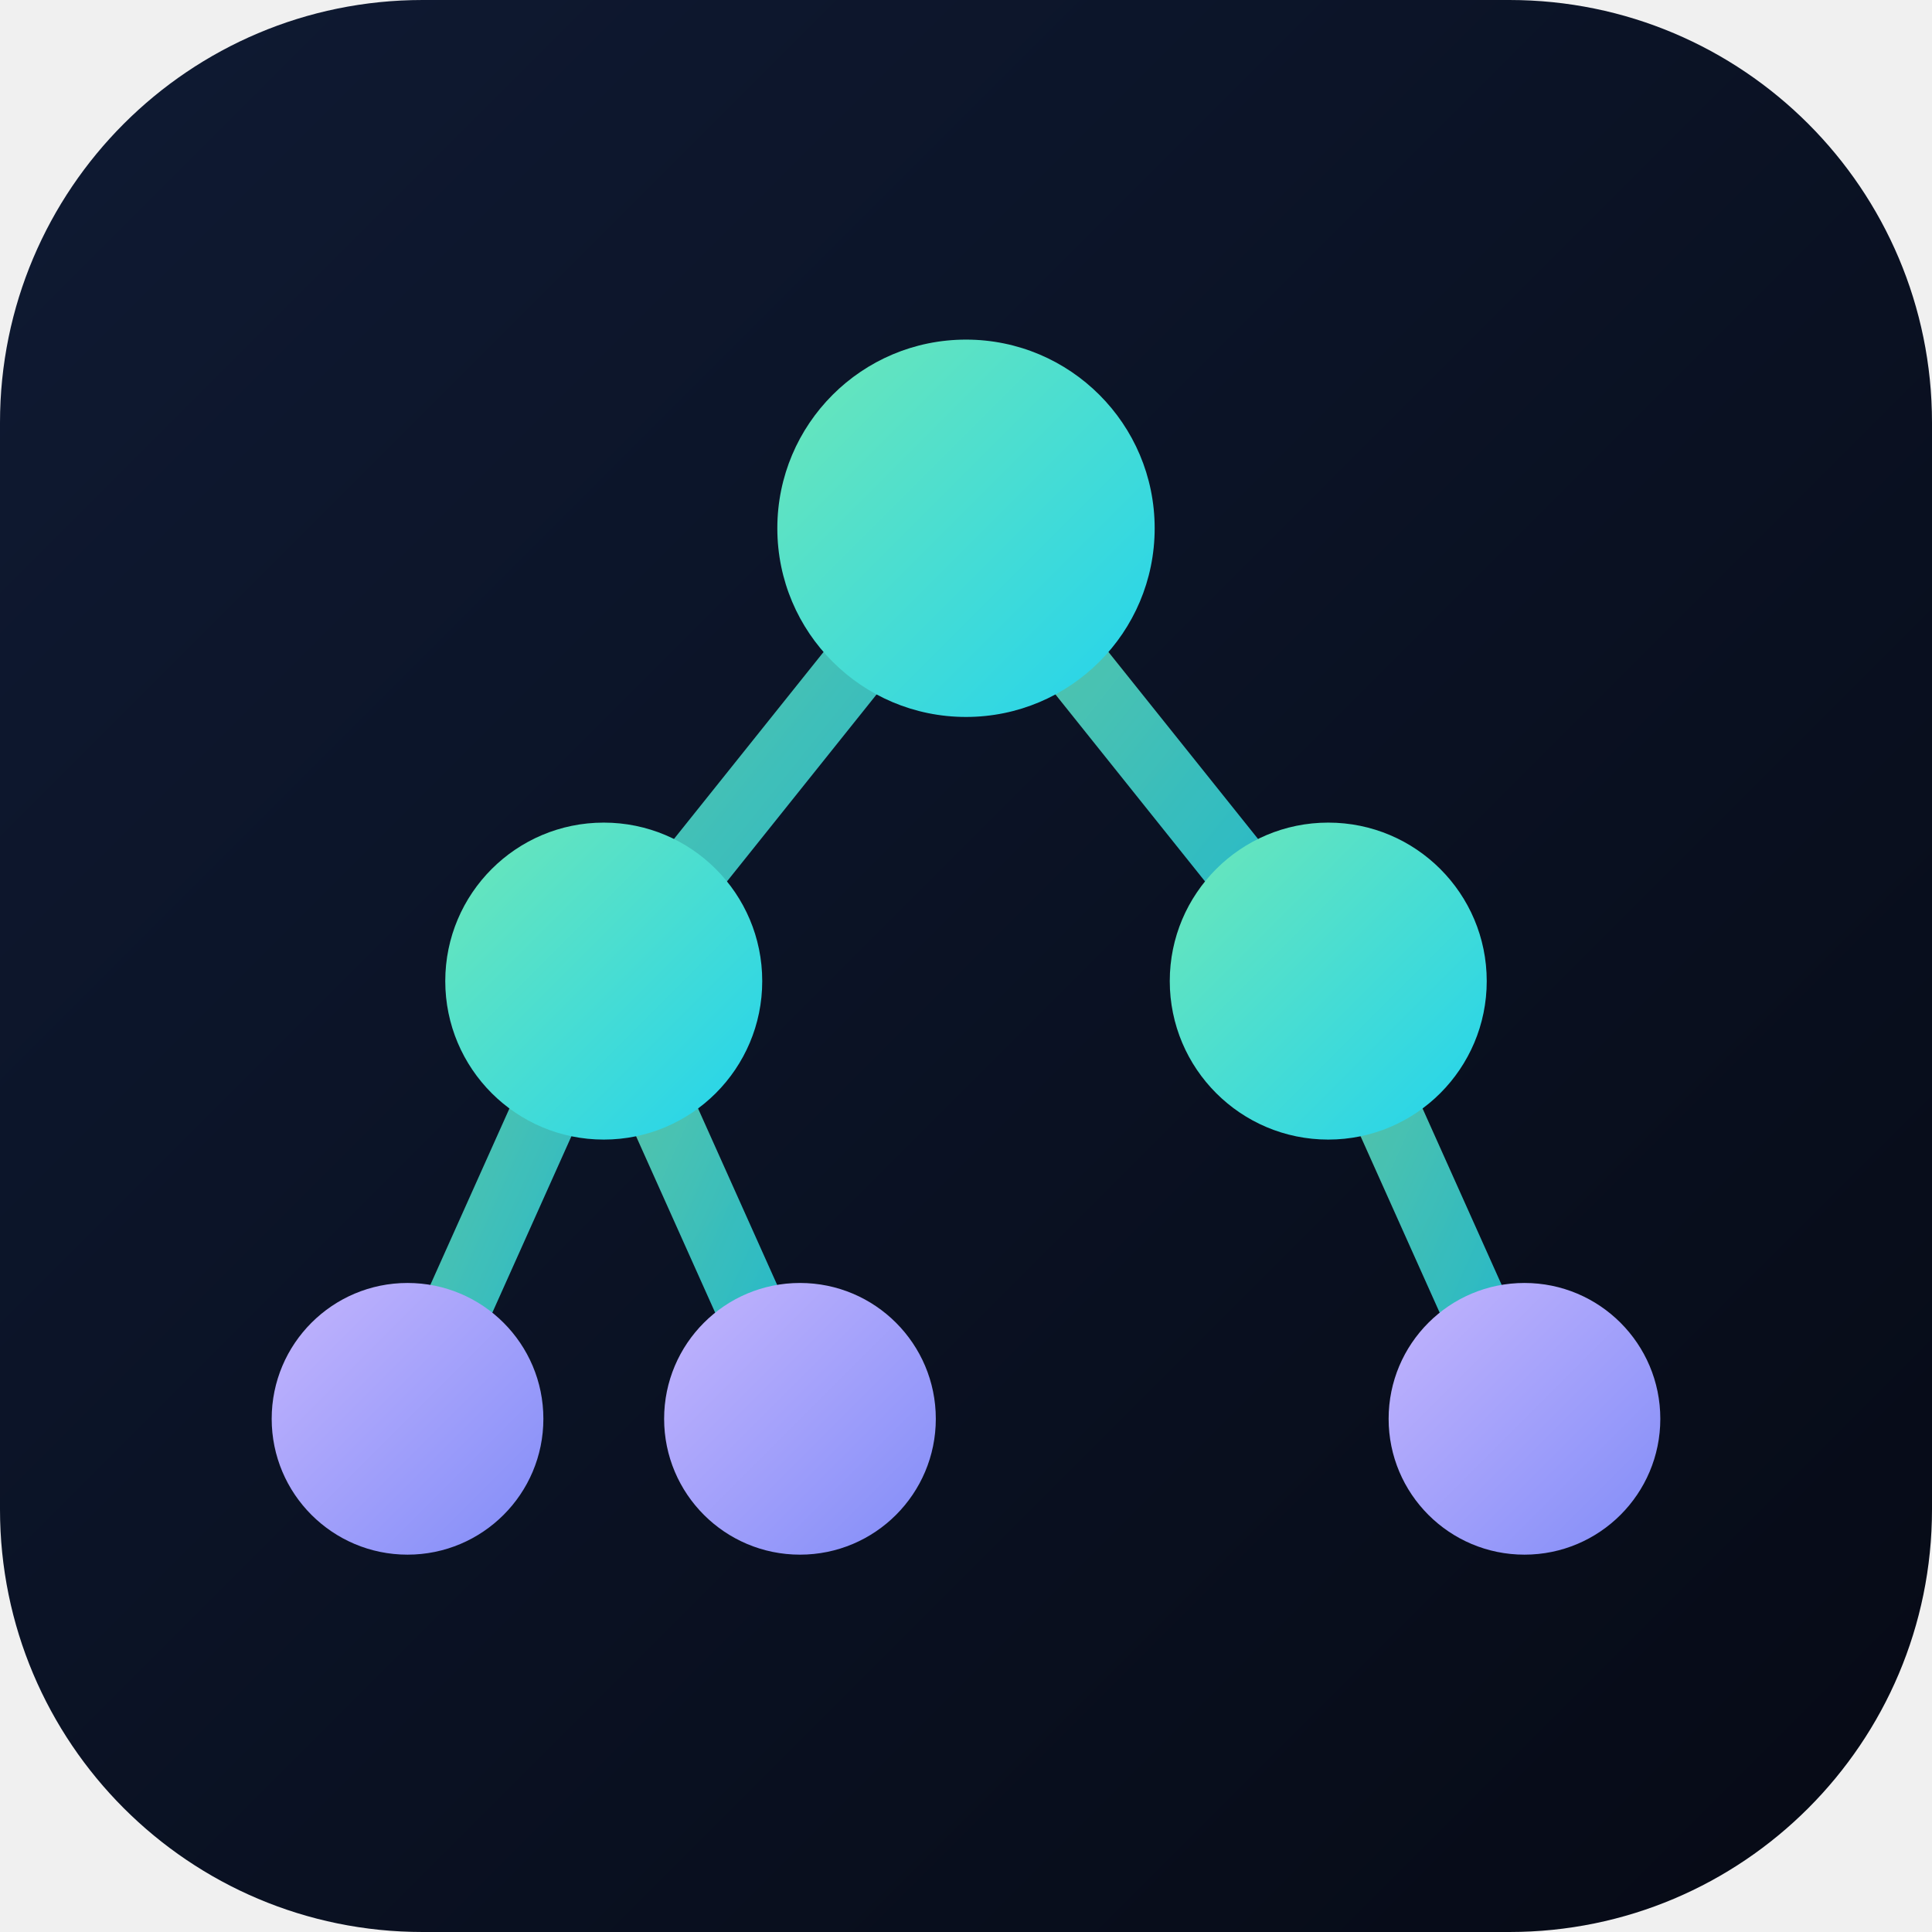
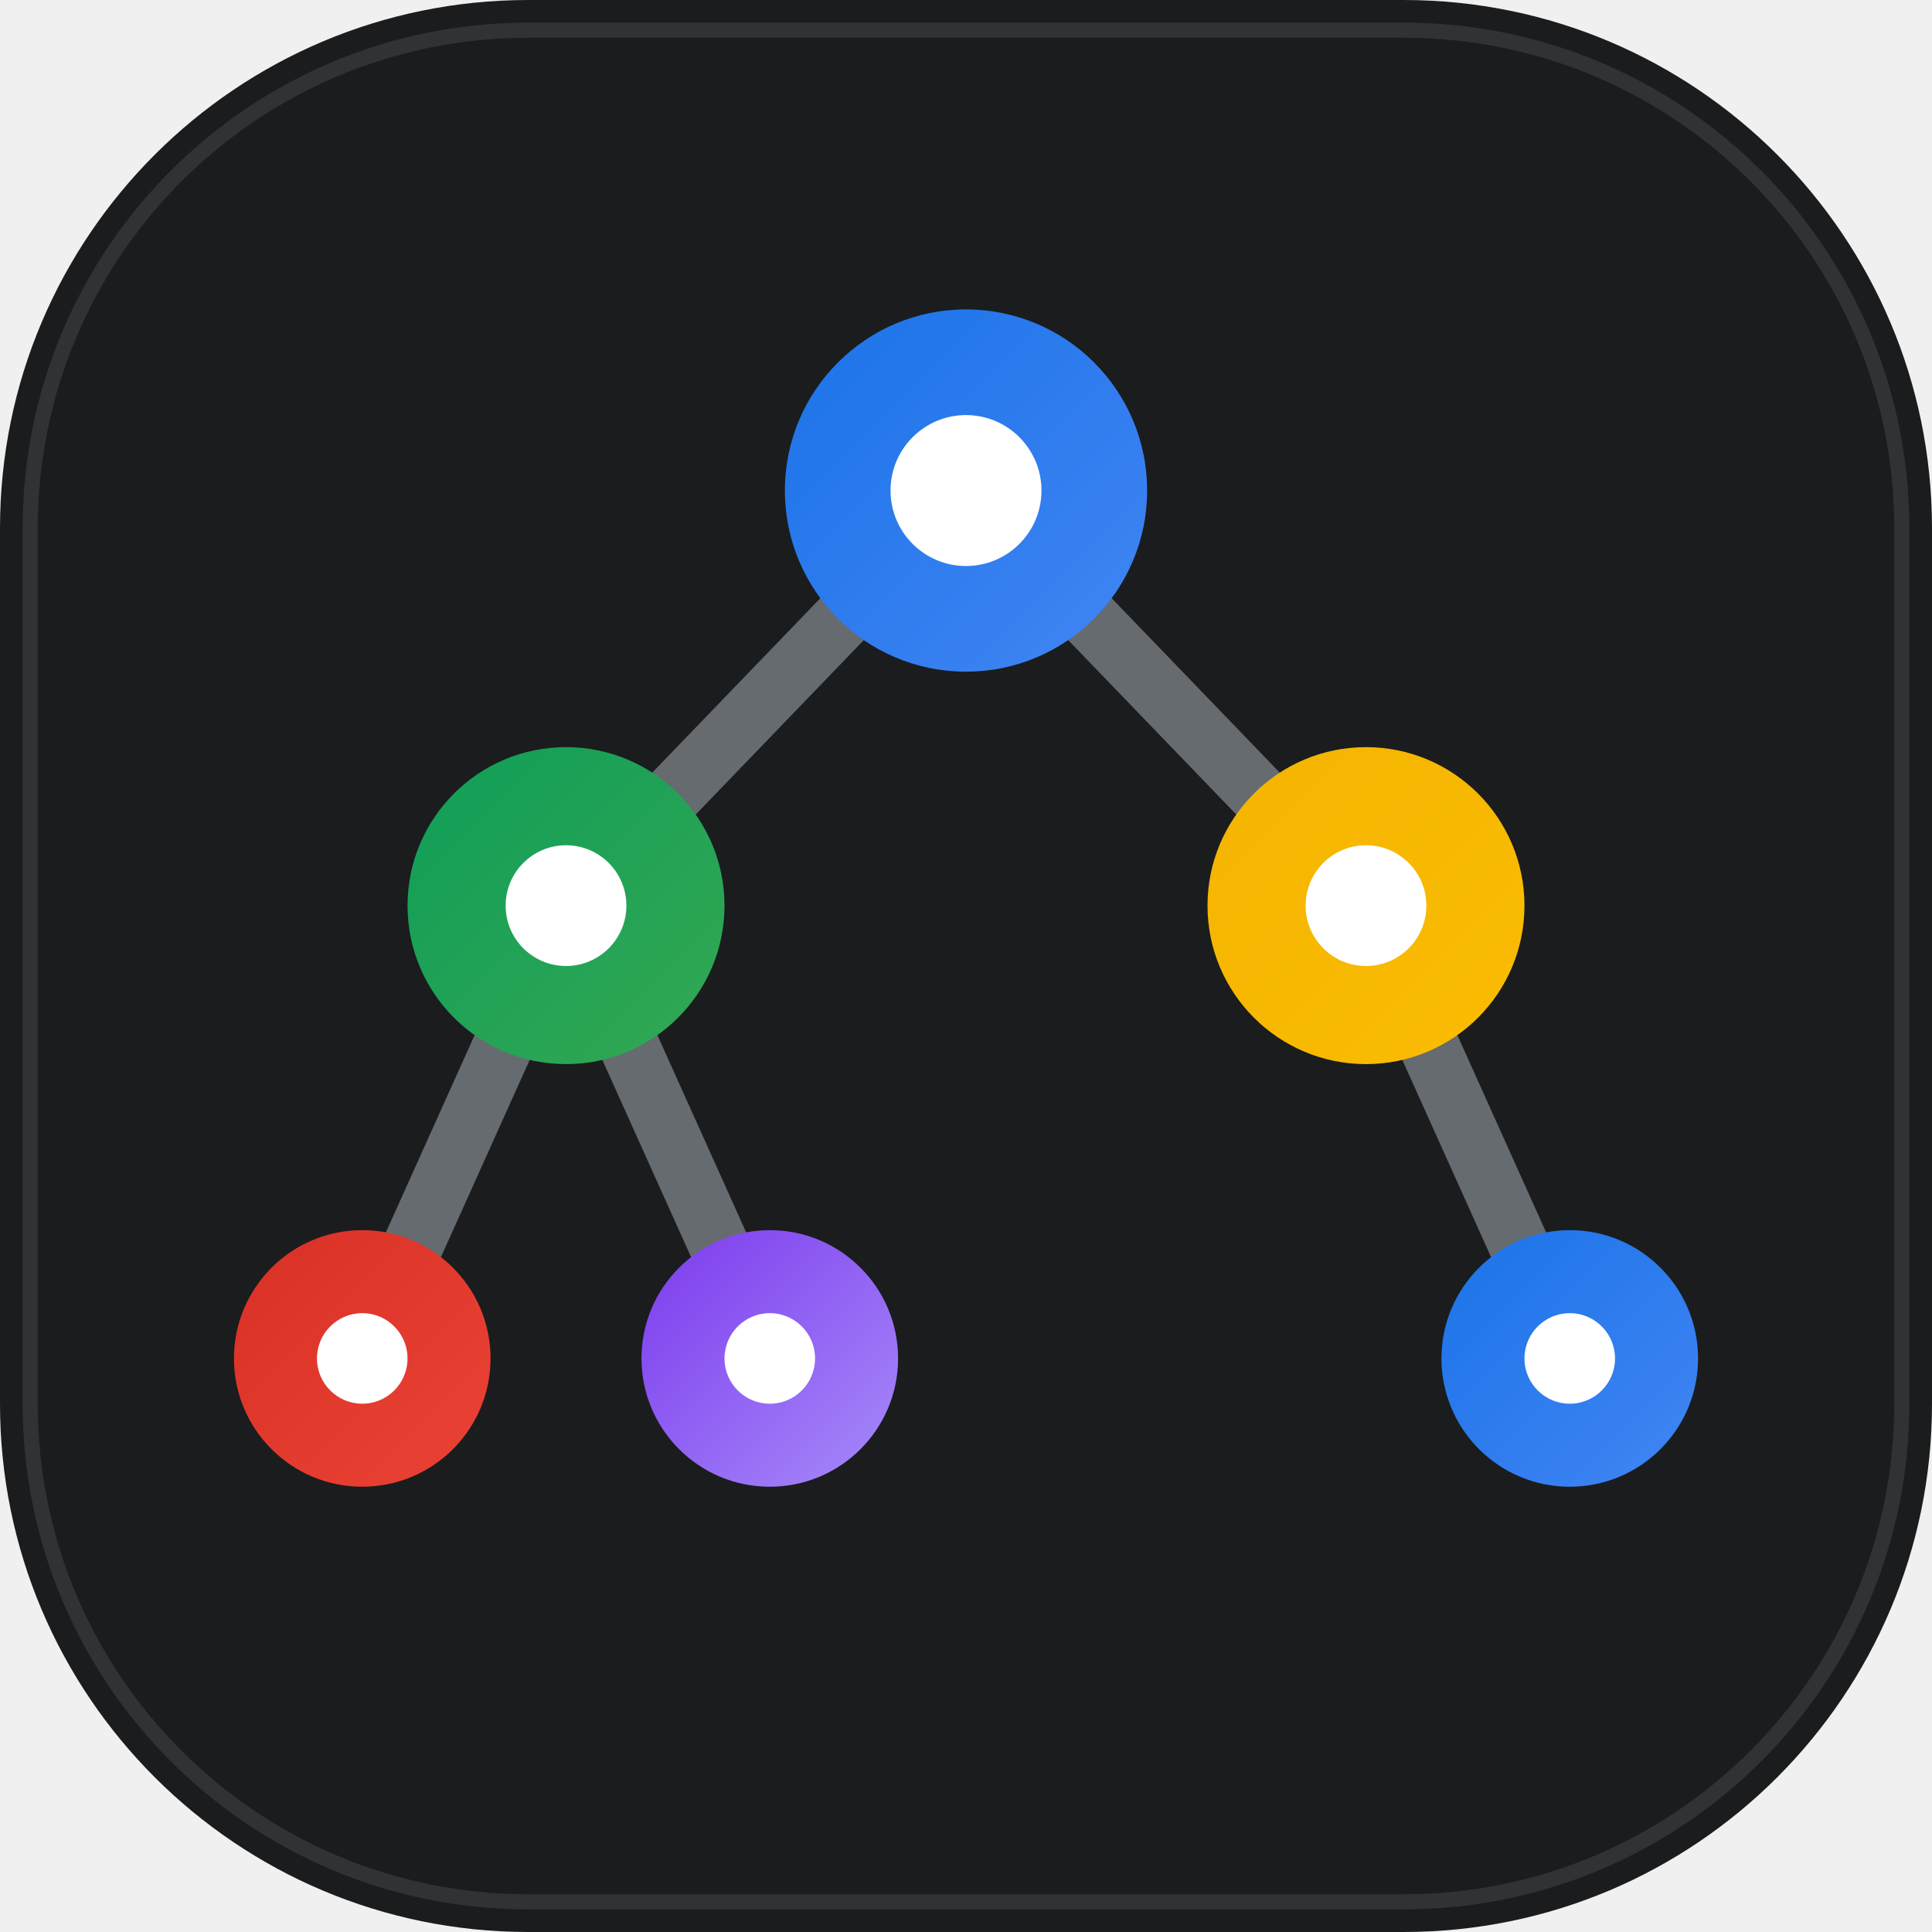
<svg xmlns="http://www.w3.org/2000/svg" viewBox="0 0 512 512">
  <defs>
-     <linearGradient id="bg" x1="0" y1="0" x2="1" y2="1">
-       <stop offset="0" stop-color="#0f1a33" />
-       <stop offset="1" stop-color="#060a15" />
+     <linearGradient id="gBlue" x1="0" y1="0" x2="1" y2="1">
+       <stop offset="0%" stop-color="#1A73E8" />
+       <stop offset="100%" stop-color="#4285F4" />
    </linearGradient>
-     <linearGradient id="g" x1="0" y1="0" x2="1" y2="1">
-       <stop offset="0" stop-color="#6ee7b7" />
-       <stop offset="1" stop-color="#22d3ee" />
+     <linearGradient id="gGreen" x1="0" y1="0" x2="1" y2="1">
+       <stop offset="0%" stop-color="#0F9D58" />
+       <stop offset="100%" stop-color="#34A853" />
    </linearGradient>
-     <linearGradient id="v" x1="0" y1="0" x2="1" y2="1">
-       <stop offset="0" stop-color="#c4b5fd" />
-       <stop offset="1" stop-color="#818cf8" />
+     <linearGradient id="gYellow" x1="0" y1="0" x2="1" y2="1">
+       <stop offset="0%" stop-color="#F4B400" />
+       <stop offset="100%" stop-color="#FBBC04" />
+     </linearGradient>
+     <linearGradient id="gRed" x1="0" y1="0" x2="1" y2="1">
+       <stop offset="0%" stop-color="#D93025" />
+       <stop offset="100%" stop-color="#EA4335" />
+     </linearGradient>
+     <linearGradient id="gPurple" x1="0" y1="0" x2="1" y2="1">
+       <stop offset="0%" stop-color="#7C3AED" />
+       <stop offset="100%" stop-color="#A78BFA" />
    </linearGradient>
  </defs>
-   <rect width="512" height="512" rx="112" fill="url(#bg)" />
-   <g stroke="url(#g)" stroke-width="18" stroke-linecap="round" fill="none" opacity="0.85">
-     <path d="M256 140 L160 260" />
-     <path d="M256 140 L352 260" />
-     <path d="M160 260 L108 376" />
-     <path d="M160 260 L212 376" />
-     <path d="M352 260 L404 376" />
+   <rect width="512" height="512" rx="140" fill="#1A1C1E" />
+   <rect width="496" height="496" x="8" y="8" rx="132" fill="none" stroke="rgba(255,255,255,0.1)" stroke-width="4" />
+   <g stroke="#9AA0A6" stroke-width="16" stroke-linecap="round" stroke-linejoin="round" opacity="0.6">
+     <path d="M256 130 L150 240" />
+     <path d="M256 130 L362 240" />
+     <path d="M150 240 L96 360" />
+     <path d="M150 240 L204 360" />
+     <path d="M362 240 L416 360" />
  </g>
-   <circle cx="256" cy="140" r="50" fill="url(#g)" />
-   <circle cx="160" cy="260" r="42" fill="url(#g)" />
-   <circle cx="352" cy="260" r="42" fill="url(#g)" />
-   <circle cx="108" cy="376" r="36" fill="url(#v)" />
-   <circle cx="212" cy="376" r="36" fill="url(#v)" />
-   <circle cx="404" cy="376" r="36" fill="url(#v)" />
+   <circle cx="256" cy="130" r="48" fill="url(#gBlue)" />
+   <circle cx="256" cy="130" r="20" fill="#FFFFFF" />
+   <circle cx="150" cy="240" r="42" fill="url(#gGreen)" />
+   <circle cx="150" cy="240" r="16" fill="#FFFFFF" />
+   <circle cx="362" cy="240" r="42" fill="url(#gYellow)" />
+   <circle cx="362" cy="240" r="16" fill="#FFFFFF" />
+   <circle cx="96" cy="360" r="34" fill="url(#gRed)" />
+   <circle cx="96" cy="360" r="12" fill="#FFFFFF" />
+   <circle cx="204" cy="360" r="34" fill="url(#gPurple)" />
+   <circle cx="204" cy="360" r="12" fill="#FFFFFF" />
+   <circle cx="416" cy="360" r="34" fill="url(#gBlue)" />
+   <circle cx="416" cy="360" r="12" fill="#FFFFFF" />
</svg>
